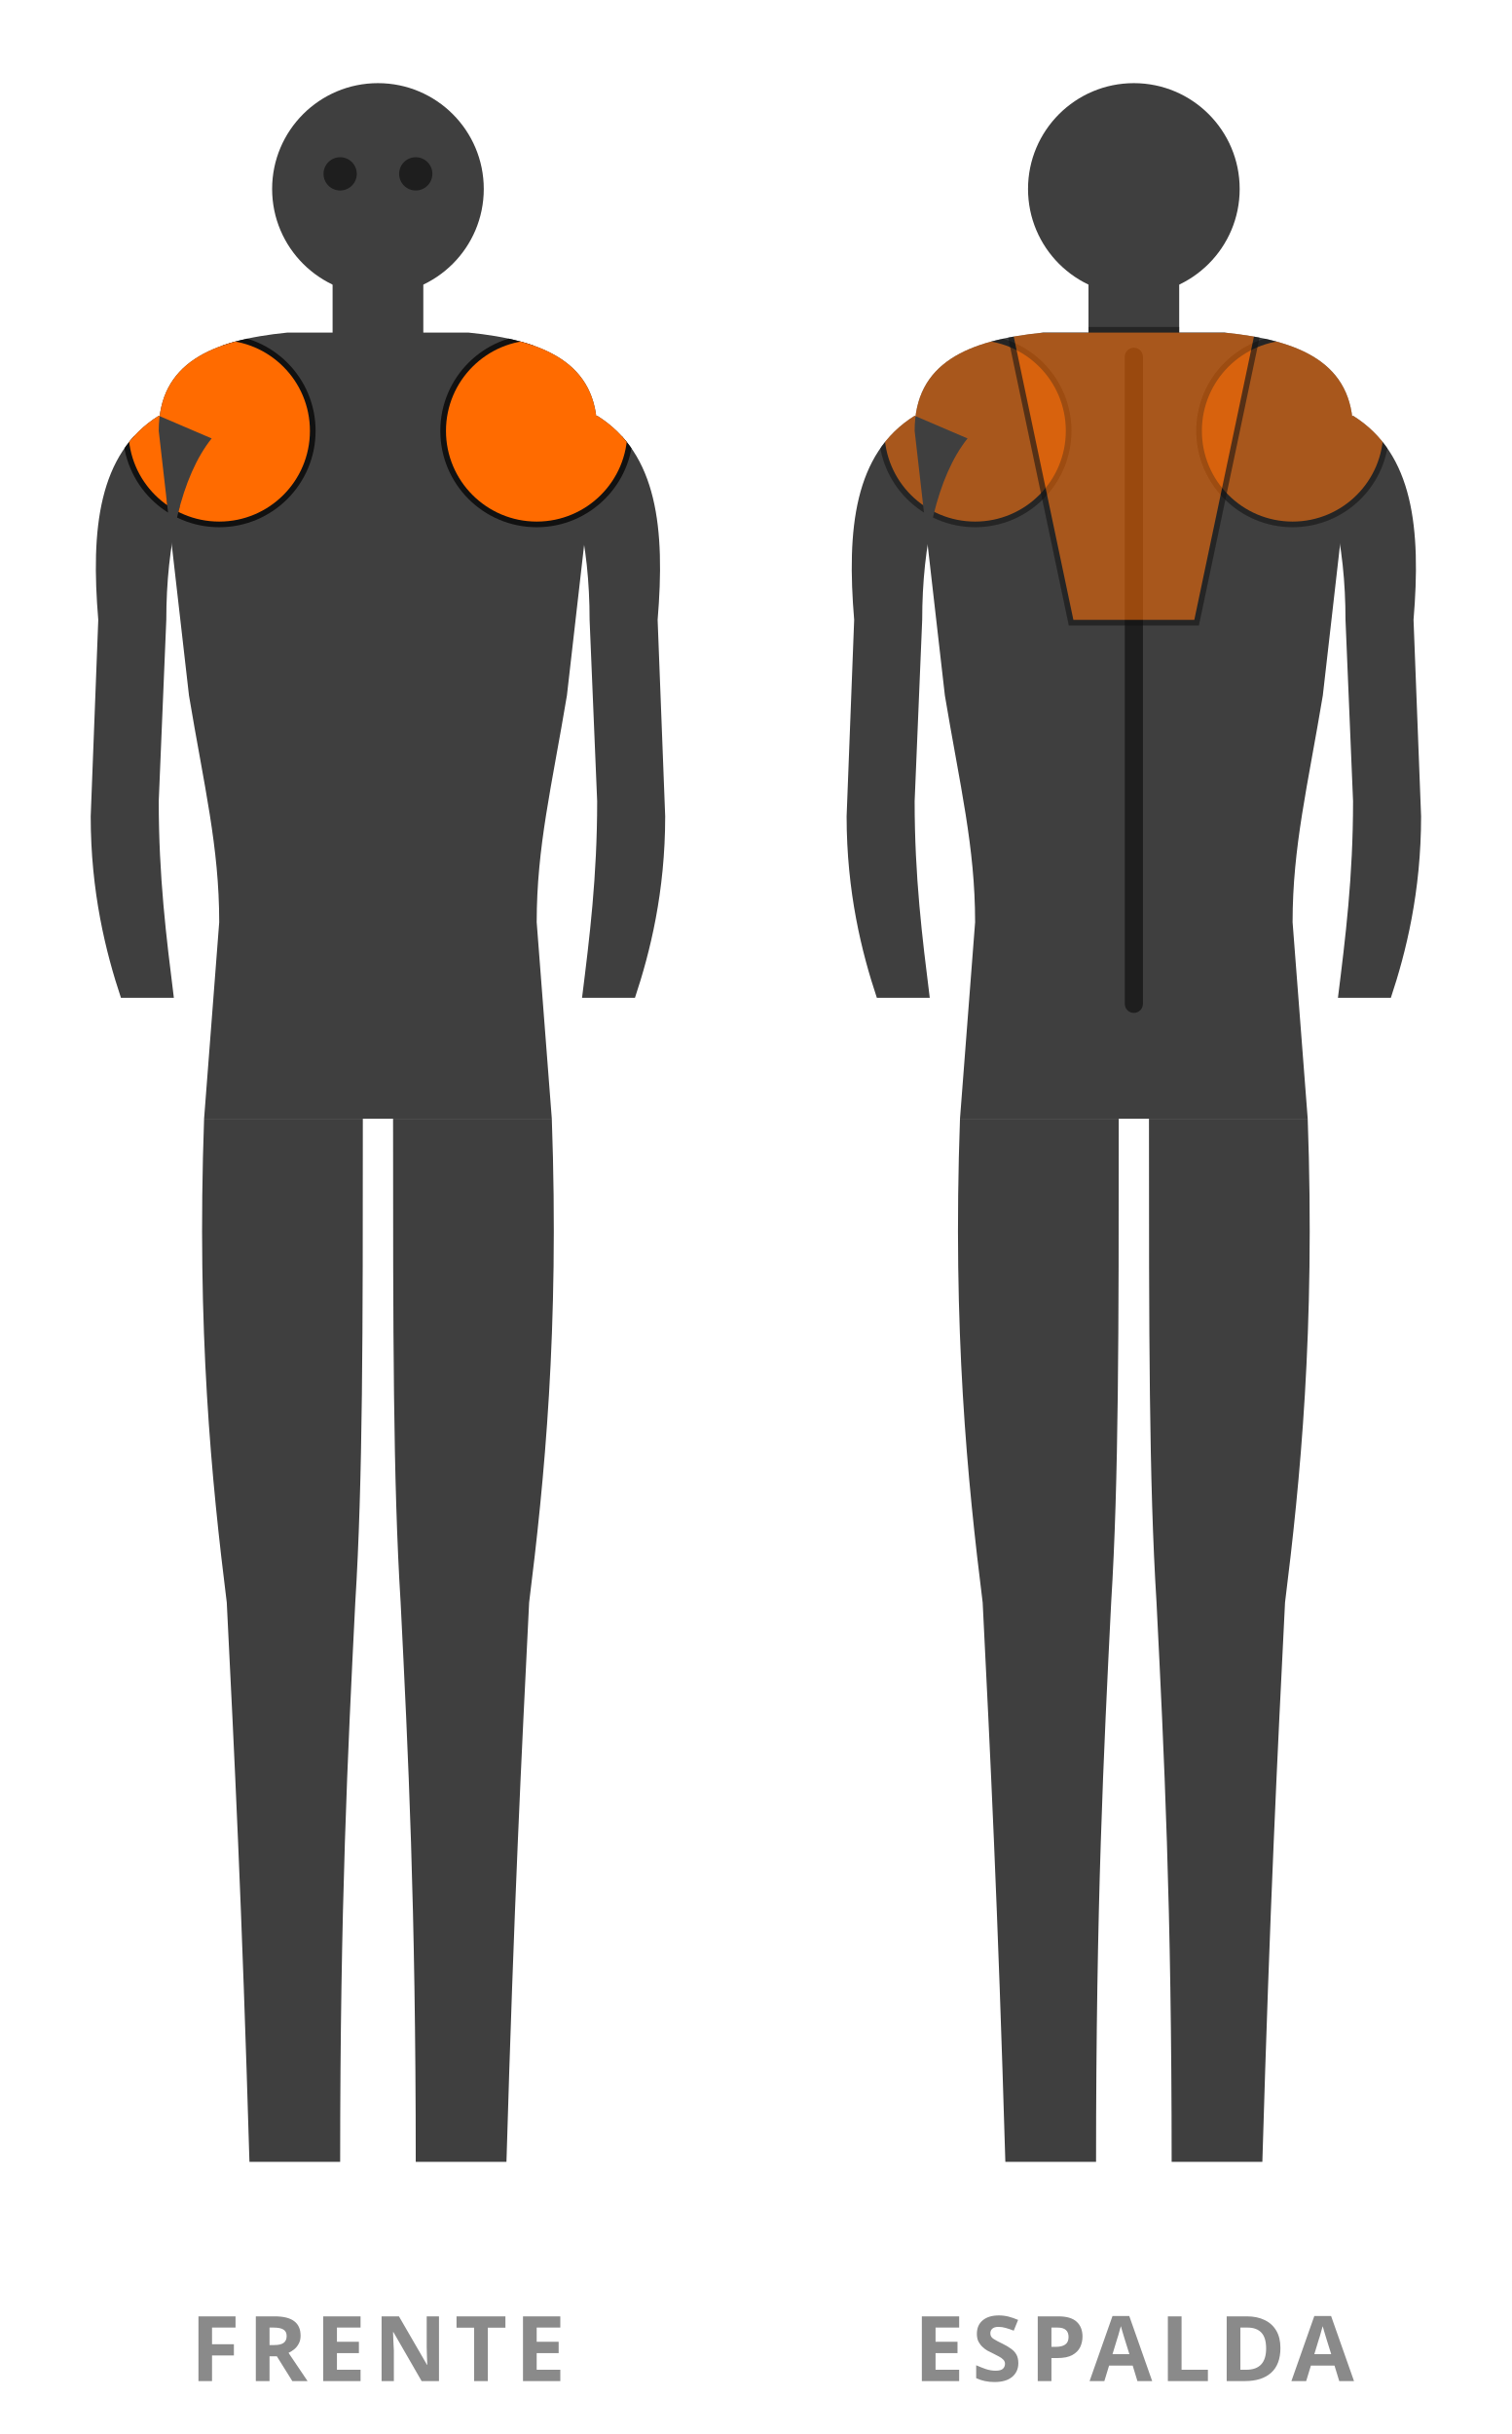
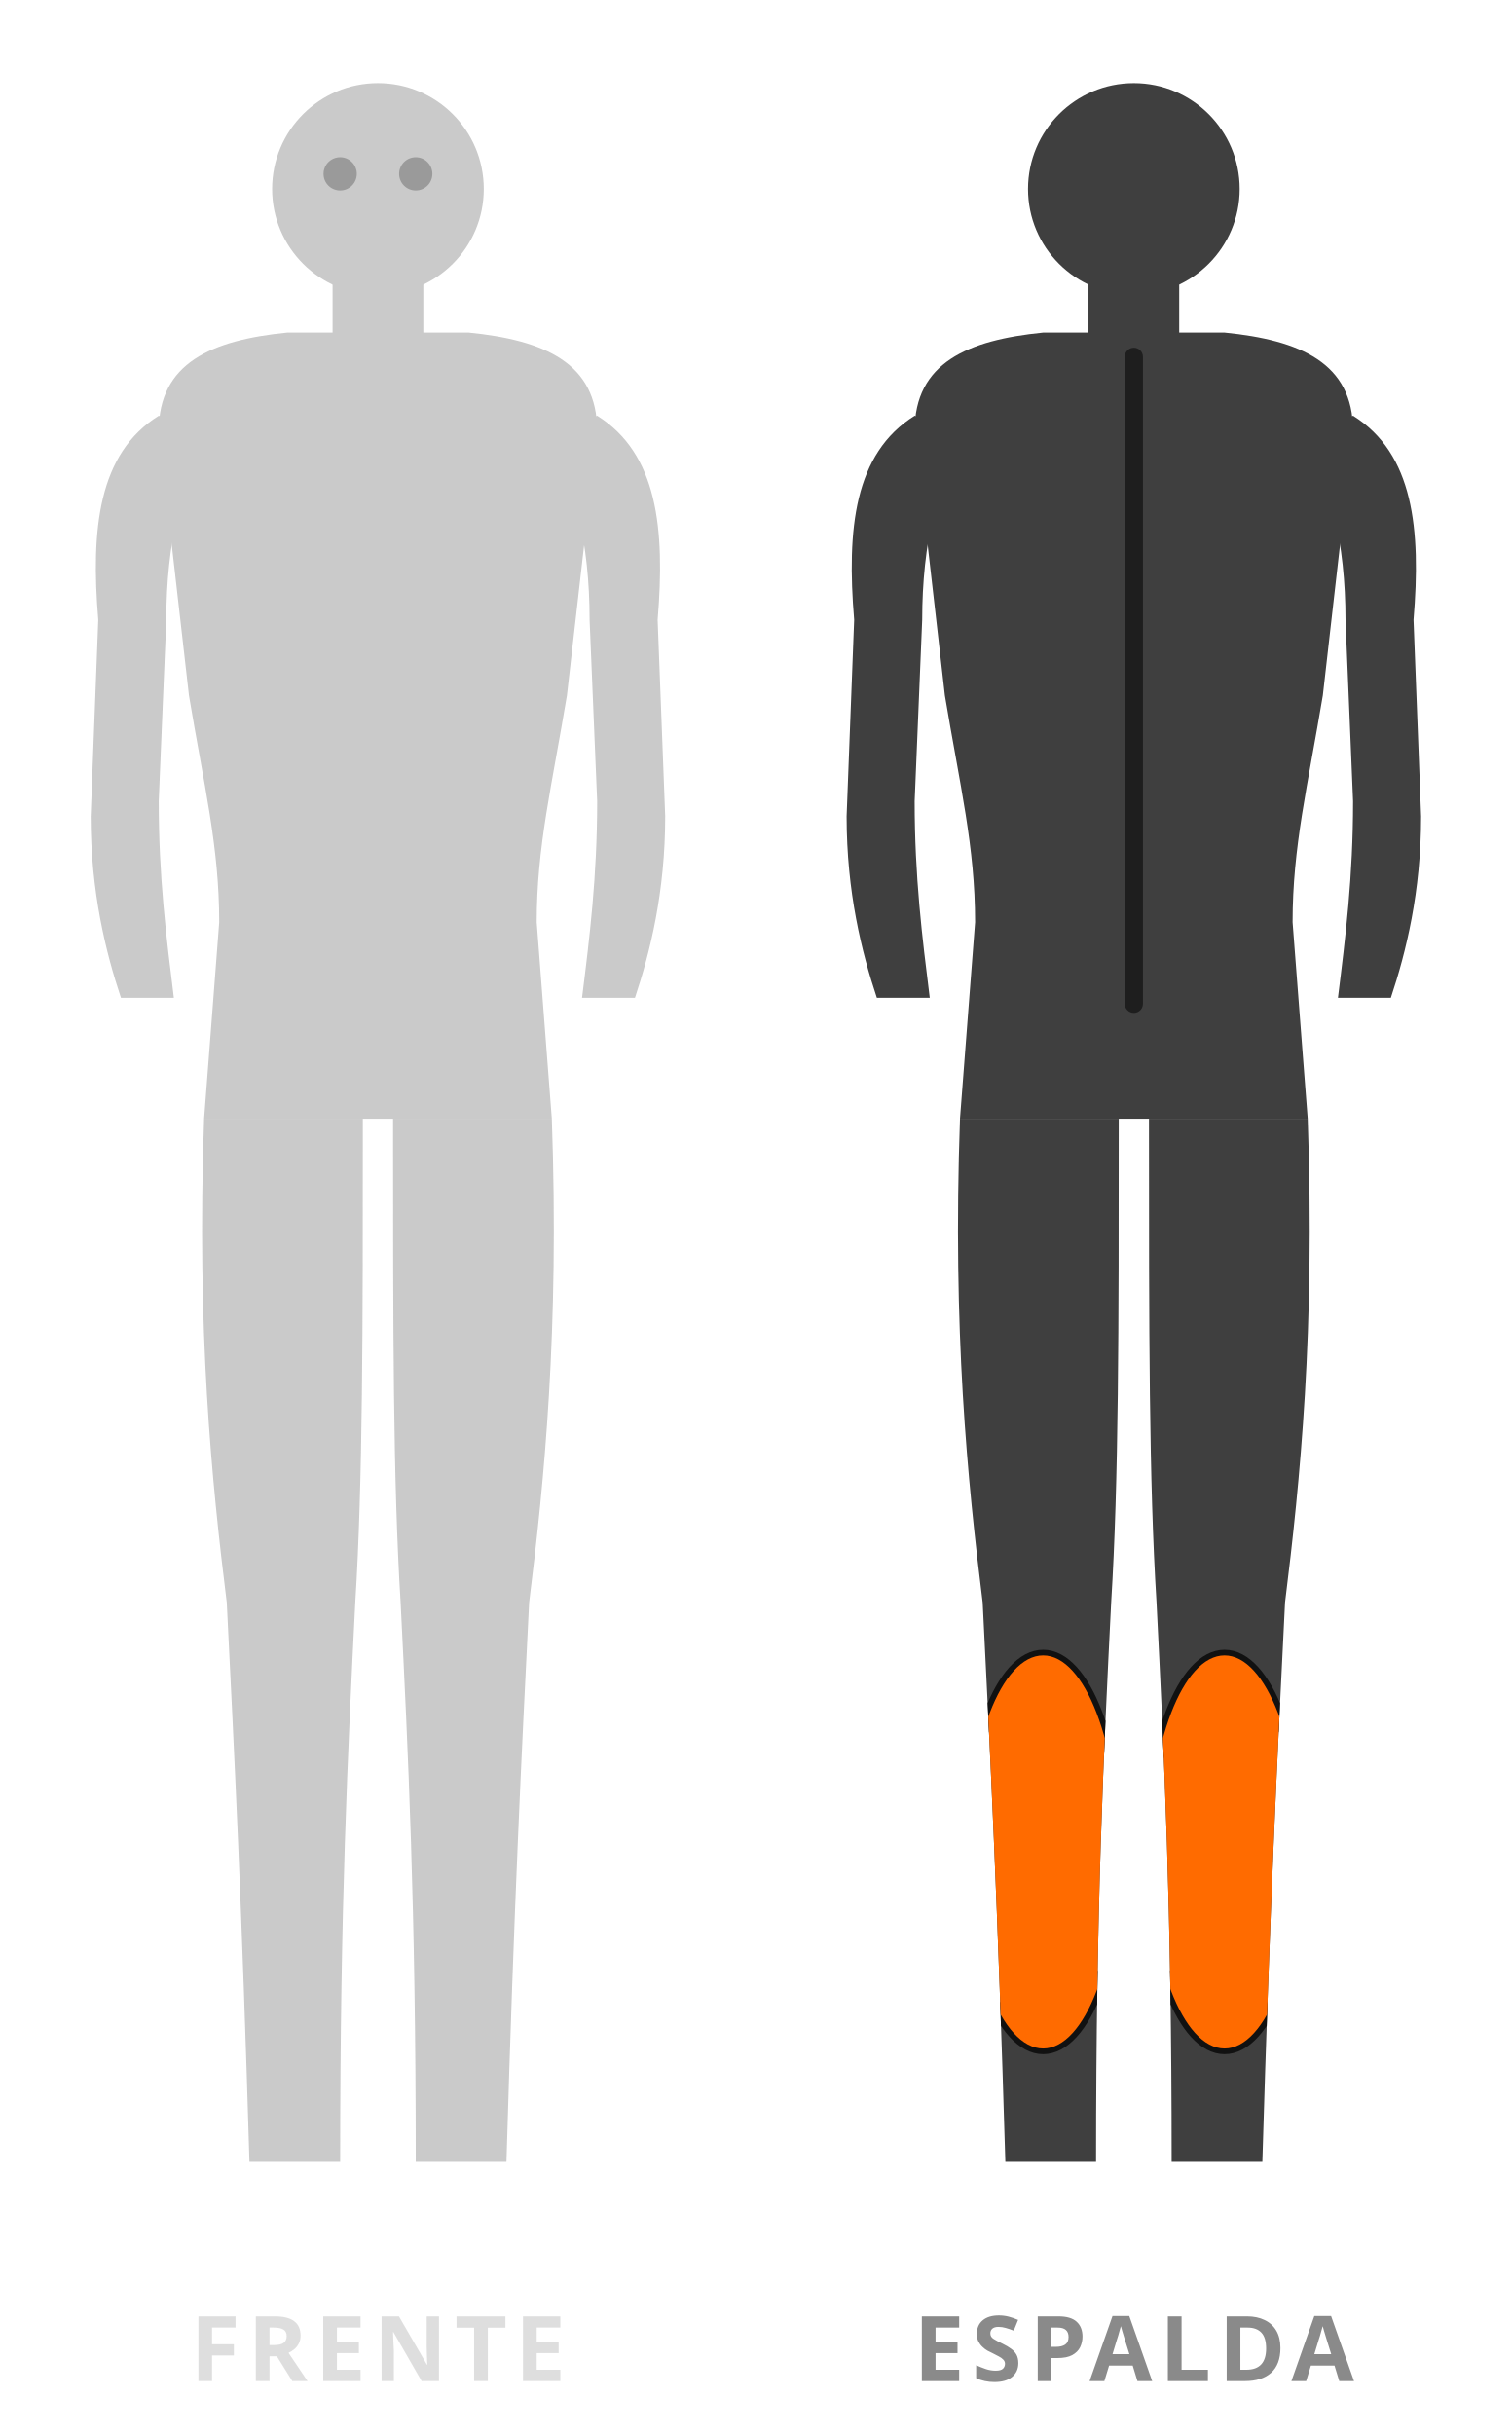
- <svg xmlns="http://www.w3.org/2000/svg" viewBox="0 0 200 322" width="200" height="322" role="img" aria-label="Músculos que trabaja: Elevaciones laterales">
+ <svg xmlns="http://www.w3.org/2000/svg" viewBox="0 0 200 322" width="200" height="322" role="img" aria-label="Músculos que trabaja: Gemelo en prensa">
  <defs>
    <clipPath id="cuerpoF">
      <circle cx="50" cy="25" r="14" />
      <path d="M 44 36 h 12 v 12 h -12 Z" />
      <path d="M 21 57              C 21 48, 28 45, 38 44              L 62 44 C 72 45, 79 48, 79 57              L 75 92 C 73 104, 71 112, 71 122              L 73 148 L 27 148 L 29 122              C 29 112, 27 104, 25 92 Z" />
      <path d="M 21 55 C 13 60, 12 70, 13 82              L 12 108 C 12 118, 14 126, 16 132              L 23 132 C 22 124, 21 116, 21 106              L 22 82 C 22 72, 24 63, 28 58 Z" />
      <path d="M 79 55 C 87 60, 88 70, 87 82              L 88 108 C 88 118, 86 126, 84 132              L 77 132 C 78 124, 79 116, 79 106              L 78 82 C 78 72, 76 63, 72 58 Z" />
      <path d="M 27 148 C 26 176, 28 196, 30 212              C 31 232, 32 252, 33 286              L 45 286 C 45 252, 46 232, 47 212              C 48 196, 48 176, 48 148 Z" />
      <path d="M 73 148 C 74 176, 72 196, 70 212              C 69 232, 68 252, 67 286              L 55 286 C 55 252, 54 232, 53 212              C 52 196, 52 176, 52 148 Z" />
    </clipPath>
    <clipPath id="cuerpoD">
      <circle cx="150" cy="25" r="14" />
      <path d="M 144 36 h 12 v 12 h -12 Z" />
      <path d="M 121 57              C 121 48, 128 45, 138 44              L 162 44 C 172 45, 179 48, 179 57              L 175 92 C 173 104, 171 112, 171 122              L 173 148 L 127 148 L 129 122              C 129 112, 127 104, 125 92 Z" />
      <path d="M 121 55 C 113 60, 112 70, 113 82              L 112 108 C 112 118, 114 126, 116 132              L 123 132 C 122 124, 121 116, 121 106              L 122 82 C 122 72, 124 63, 128 58 Z" />
      <path d="M 179 55 C 187 60, 188 70, 187 82              L 188 108 C 188 118, 186 126, 184 132              L 177 132 C 178 124, 179 116, 179 106              L 178 82 C 178 72, 176 63, 172 58 Z" />
      <path d="M 127 148 C 126 176, 128 196, 130 212              C 131 232, 132 252, 133 286              L 145 286 C 145 252, 146 232, 147 212              C 148 196, 148 176, 148 148 Z" />
      <path d="M 173 148 C 174 176, 172 196, 170 212              C 169 232, 168 252, 167 286              L 155 286 C 155 252, 154 232, 153 212              C 152 196, 152 176, 152 148 Z" />
    </clipPath>
  </defs>
  <style>
    .base { fill: #3f3f3f; }
    /* El borde del color del fondo separa grupos contiguos. Sin él, lumbar +
       glúteo + isquios se fundían en un único bloque naranja de la cintura a
       la rodilla y no se distinguía qué trabajaba qué. */
    /* La cara y la columna: lo justo para saber de qué lado se mira. Tienen
       que verse a tamaño miniatura, así que no pueden ser un matiz del gris. */
    .detalle { fill: #1e1e1e; }
    .prim, .sec { stroke: #111; stroke-width: 1.5; paint-order: stroke; }
    .prim { fill: #ff6b00; }
    /* .38 quedaba marrón apagado sobre el gris del cuerpo y se confundía con
       él: a este tamaño "también trabaja esto" tiene que verse. */
    .sec  { fill: #ff6b00; opacity: .55; }
    .et   { fill: #8a8a8a; font: 700 12px system-ui, sans-serif; text-anchor: middle; letter-spacing: 1px; }
    /* El lado que no trabaja nada, y su etiqueta, en segundo plano. */
    .apagado { opacity: .28; }
    @media (prefers-color-scheme: light) {
      .base { fill: #d6d1c6; }
      .detalle { fill: #a49d8e; }
      .et   { fill: #7a7060; }
      .prim, .sec { stroke: #f7f5f0; }
    }
  </style>
-   <g class="base">
+   <g class="base apagado">
    <circle cx="50" cy="25" r="14" />
    <path d="M 44 36 h 12 v 12 h -12 Z" />
    <path d="M 21 57              C 21 48, 28 45, 38 44              L 62 44 C 72 45, 79 48, 79 57              L 75 92 C 73 104, 71 112, 71 122              L 73 148 L 27 148 L 29 122              C 29 112, 27 104, 25 92 Z" />
    <path d="M 21 55 C 13 60, 12 70, 13 82              L 12 108 C 12 118, 14 126, 16 132              L 23 132 C 22 124, 21 116, 21 106              L 22 82 C 22 72, 24 63, 28 58 Z" />
    <path d="M 79 55 C 87 60, 88 70, 87 82              L 88 108 C 88 118, 86 126, 84 132              L 77 132 C 78 124, 79 116, 79 106              L 78 82 C 78 72, 76 63, 72 58 Z" />
    <path d="M 27 148 C 26 176, 28 196, 30 212              C 31 232, 32 252, 33 286              L 45 286 C 45 252, 46 232, 47 212              C 48 196, 48 176, 48 148 Z" />
    <path d="M 73 148 C 74 176, 72 196, 70 212              C 69 232, 68 252, 67 286              L 55 286 C 55 252, 54 232, 53 212              C 52 196, 52 176, 52 148 Z" />
  </g>
-   <g class="detalle">
+   <g class="detalle apagado">
    <circle cx="45" cy="23" r="2.2" />
    <circle cx="55" cy="23" r="2.2" />
  </g>
  <g class="base">
    <circle cx="150" cy="25" r="14" />
    <path d="M 144 36 h 12 v 12 h -12 Z" />
    <path d="M 121 57              C 121 48, 128 45, 138 44              L 162 44 C 172 45, 179 48, 179 57              L 175 92 C 173 104, 171 112, 171 122              L 173 148 L 127 148 L 129 122              C 129 112, 127 104, 125 92 Z" />
    <path d="M 121 55 C 113 60, 112 70, 113 82              L 112 108 C 112 118, 114 126, 116 132              L 123 132 C 122 124, 121 116, 121 106              L 122 82 C 122 72, 124 63, 128 58 Z" />
    <path d="M 179 55 C 187 60, 188 70, 187 82              L 188 108 C 188 118, 186 126, 184 132              L 177 132 C 178 124, 179 116, 179 106              L 178 82 C 178 72, 176 63, 172 58 Z" />
    <path d="M 127 148 C 126 176, 128 196, 130 212              C 131 232, 132 252, 133 286              L 145 286 C 145 252, 146 232, 147 212              C 148 196, 148 176, 148 148 Z" />
    <path d="M 173 148 C 174 176, 172 196, 170 212              C 169 232, 168 252, 167 286              L 155 286 C 155 252, 154 232, 153 212              C 152 196, 152 176, 152 148 Z" />
  </g>
  <g class="detalle">
    <rect x="148.8" y="46" width="2.4" height="88" rx="1.2" />
  </g>
-   <g class="sec" clip-path="url(#cuerpoD)">
+   <g class="prim" clip-path="url(#cuerpoD)">
    <g transform="translate(100,0)">
-       <circle cx="29" cy="57" r="12" />
-       <circle cx="71" cy="57" r="12" />
+       <ellipse cx="38" cy="245" rx="10" ry="26" />
+       <ellipse cx="62" cy="245" rx="10" ry="26" />
    </g>
  </g>
-   <g class="sec" clip-path="url(#cuerpoD)">
-     <g transform="translate(100,0)">
-       <path d="M 34 44 L 66 44 L 58 82 L 42 82 Z" />
-     </g>
-   </g>
-   <g class="prim" clip-path="url(#cuerpoF)">
-     <circle cx="29" cy="57" r="12" />
-     <circle cx="71" cy="57" r="12" />
-   </g>
-   <text class="et" x="50" y="315">FRENTE</text>
+   <text class="et apagado" x="50" y="315">FRENTE</text>
  <text class="et" x="150" y="315">ESPALDA</text>
</svg>
